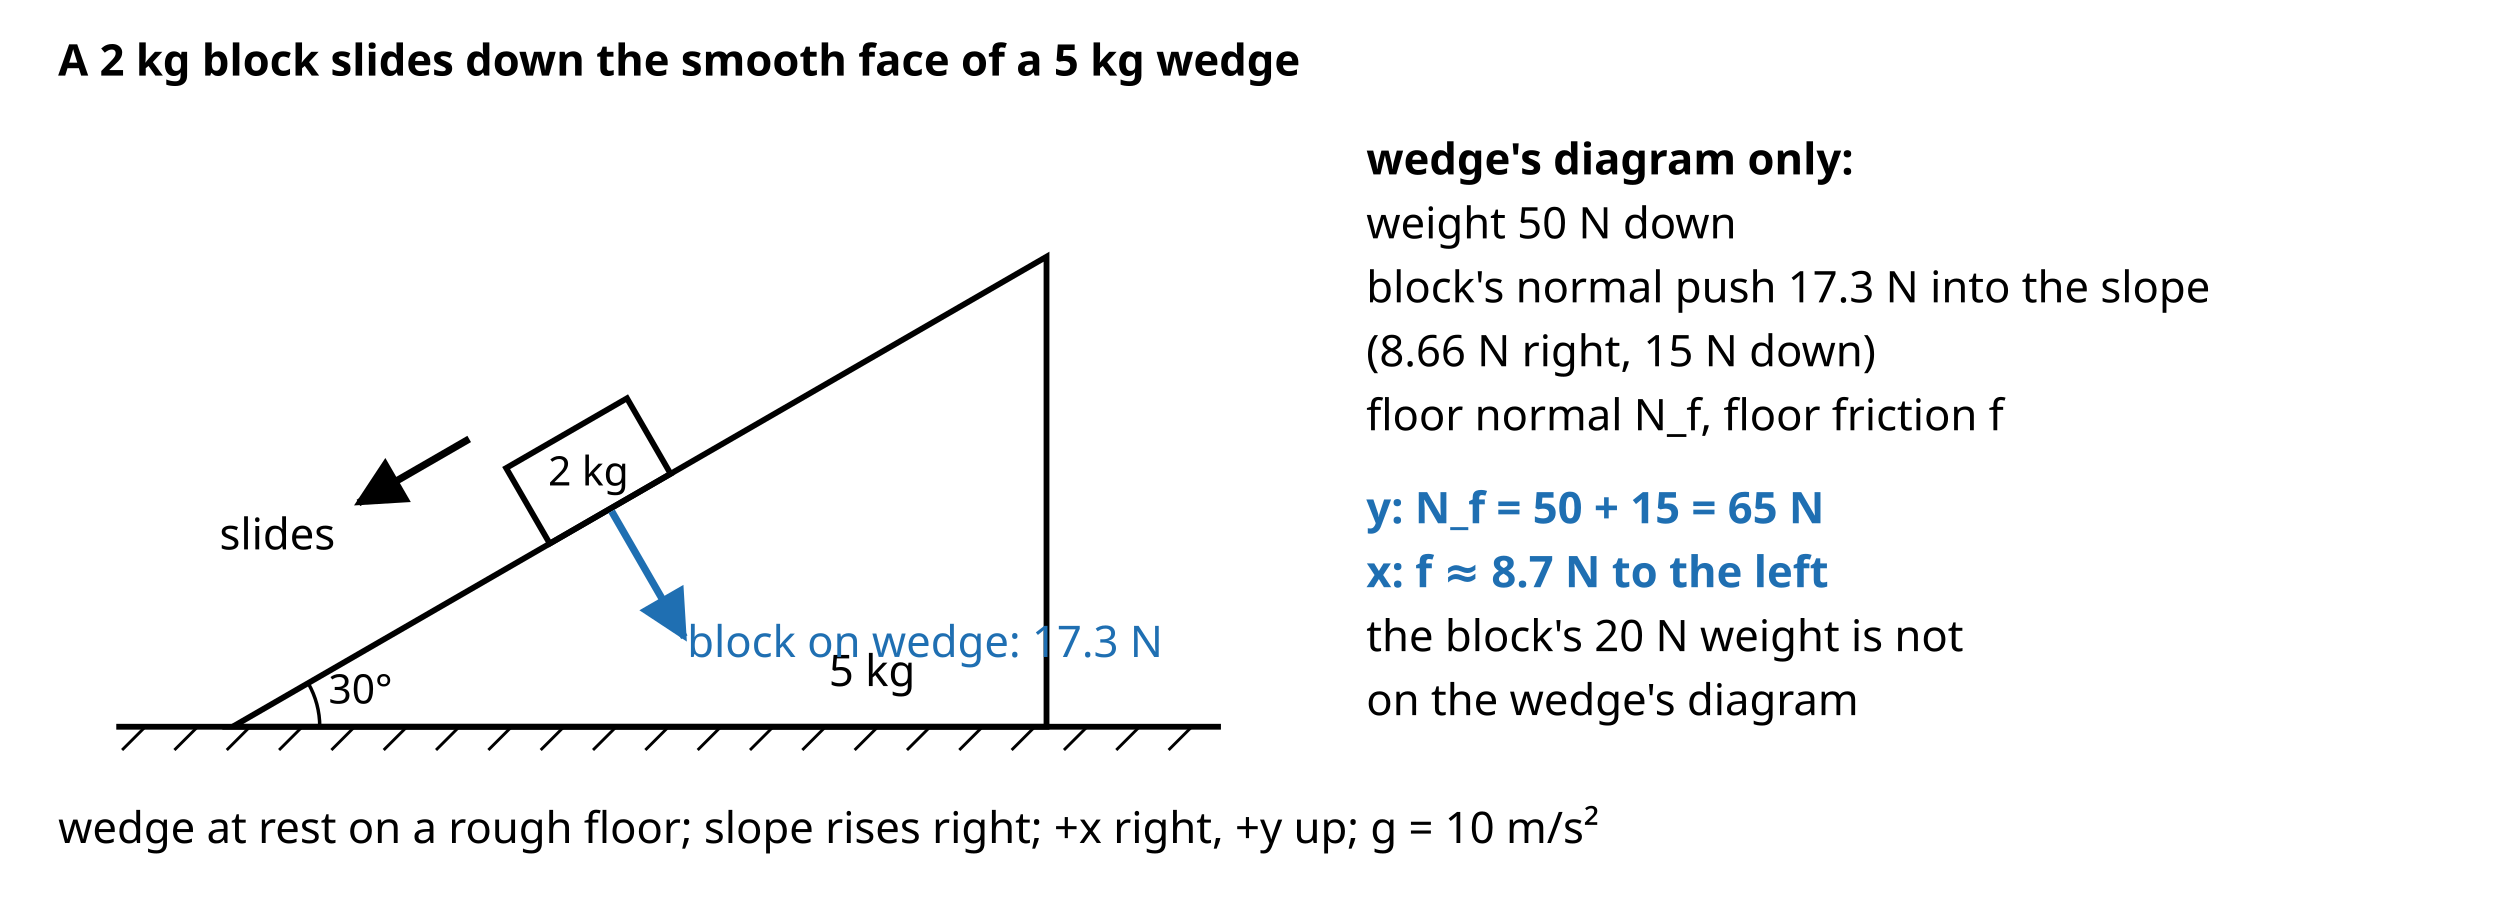
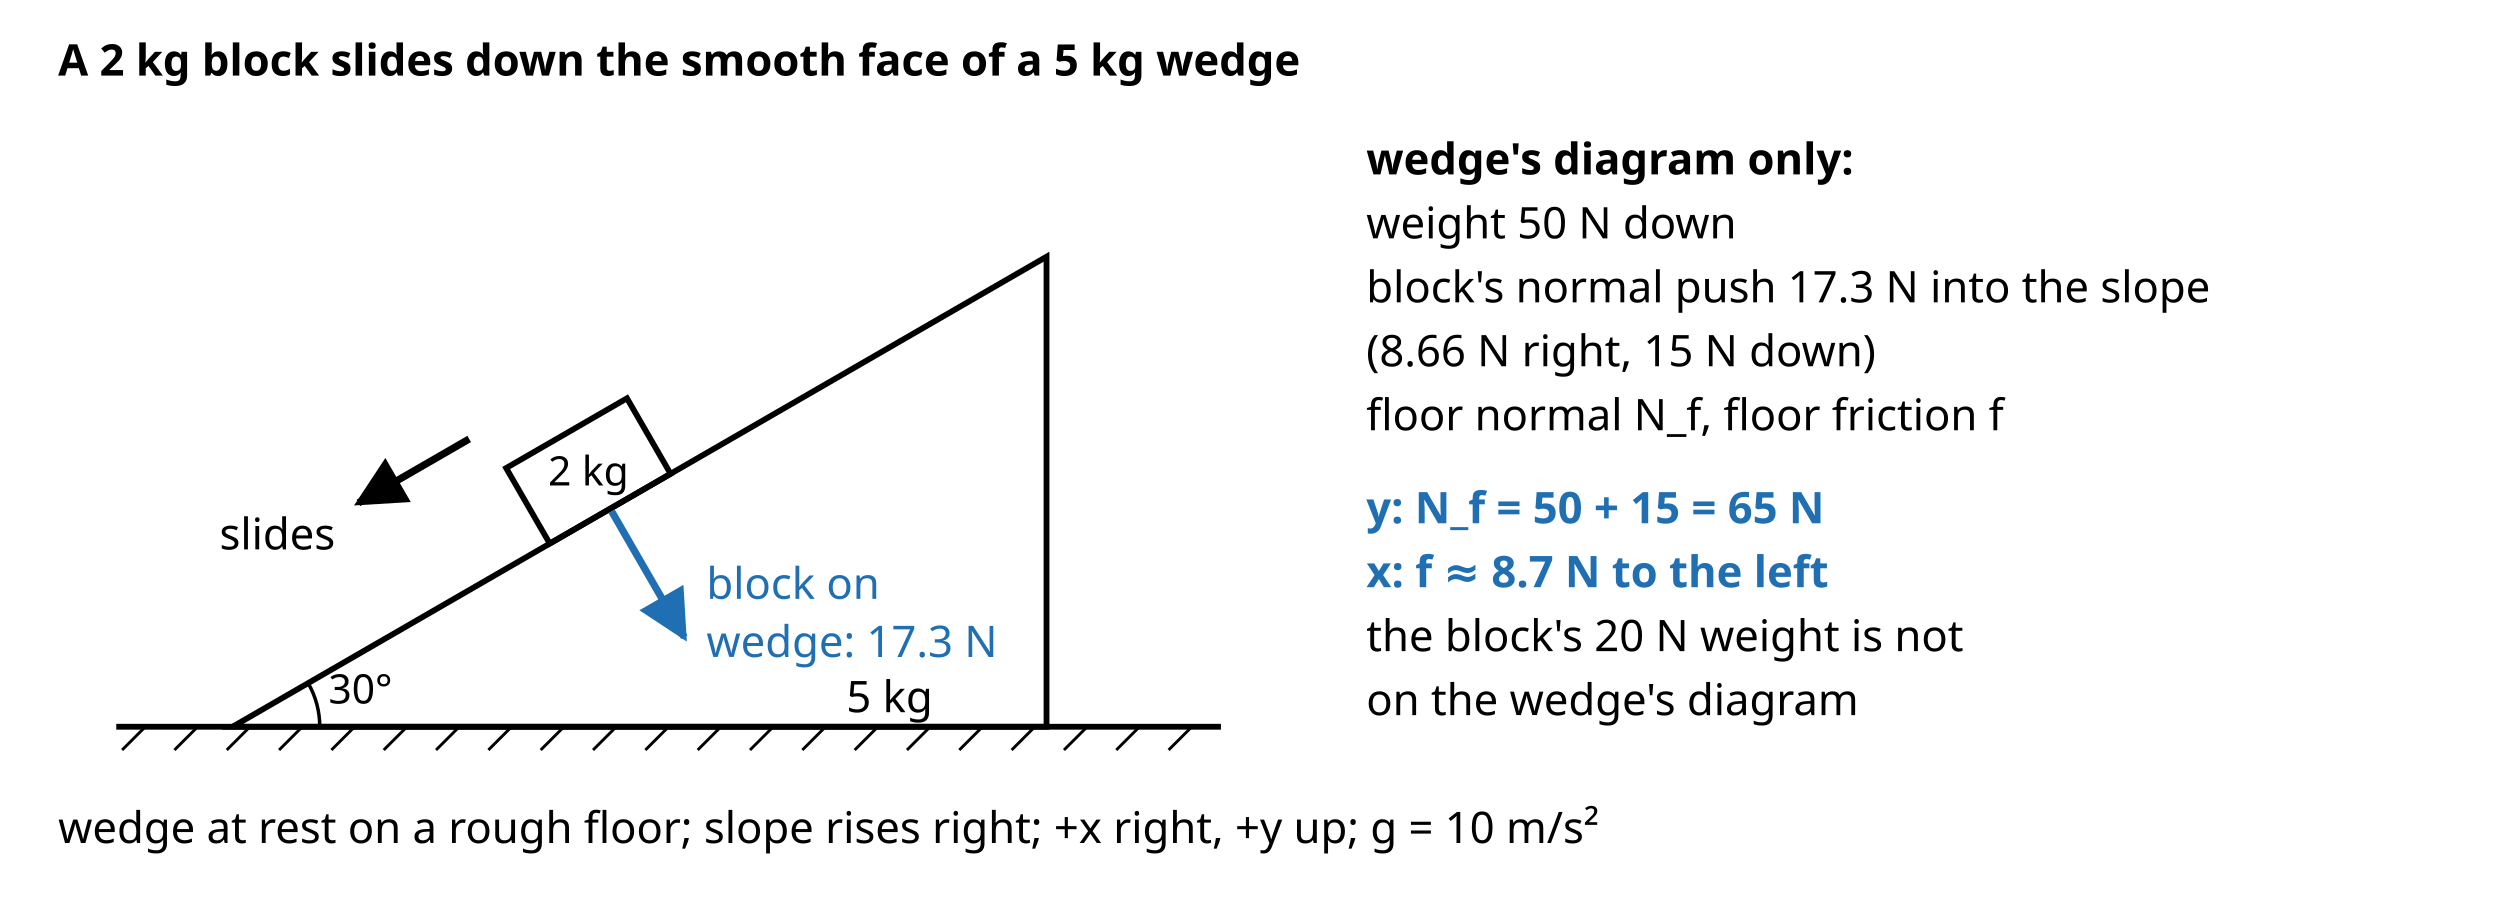
<svg xmlns="http://www.w3.org/2000/svg" viewBox="0 0 860 310" role="img" aria-labelledby="rep-nlm-wedge-title rep-nlm-wedge-desc">
  <defs>
    <marker id="rep-nlm-wedge-arrow" viewBox="0 0 10 10" refX="9" refY="5" markerWidth="7" markerHeight="7" orient="auto-start-reverse">
      <path d="M0 0 L10 5 L0 10 Z" fill="currentColor" />
    </marker>
    <marker id="rep-nlm-wedge-arrow-acc" viewBox="0 0 10 10" refX="9" refY="5" markerWidth="7" markerHeight="7" orient="auto-start-reverse">
      <path d="M0 0 L10 5 L0 10 Z" fill="#1f6fb2" />
    </marker>
  </defs>
  <g data-g9-stage-id="VIS-NLM-WEDGE-V0" font-family="system-ui,sans-serif" font-size="15" fill="currentColor">
    <text x="20" y="26" font-weight="600">A 2 kg block slides down the smooth face of a 5 kg wedge</text>
    <line x1="40" y1="250" x2="420" y2="250" stroke="currentColor" stroke-width="2" />
    <line x1="50" y1="250" x2="42" y2="258" stroke="currentColor" stroke-width="1" />
    <line x1="68" y1="250" x2="60" y2="258" stroke="currentColor" stroke-width="1" />
    <line x1="86" y1="250" x2="78" y2="258" stroke="currentColor" stroke-width="1" />
    <line x1="104" y1="250" x2="96" y2="258" stroke="currentColor" stroke-width="1" />
    <line x1="122" y1="250" x2="114" y2="258" stroke="currentColor" stroke-width="1" />
    <line x1="140" y1="250" x2="132" y2="258" stroke="currentColor" stroke-width="1" />
    <line x1="158" y1="250" x2="150" y2="258" stroke="currentColor" stroke-width="1" />
    <line x1="176" y1="250" x2="168" y2="258" stroke="currentColor" stroke-width="1" />
    <line x1="194" y1="250" x2="186" y2="258" stroke="currentColor" stroke-width="1" />
    <line x1="212" y1="250" x2="204" y2="258" stroke="currentColor" stroke-width="1" />
    <line x1="230" y1="250" x2="222" y2="258" stroke="currentColor" stroke-width="1" />
    <line x1="248" y1="250" x2="240" y2="258" stroke="currentColor" stroke-width="1" />
    <line x1="266" y1="250" x2="258" y2="258" stroke="currentColor" stroke-width="1" />
    <line x1="284" y1="250" x2="276" y2="258" stroke="currentColor" stroke-width="1" />
    <line x1="302" y1="250" x2="294" y2="258" stroke="currentColor" stroke-width="1" />
    <line x1="320" y1="250" x2="312" y2="258" stroke="currentColor" stroke-width="1" />
    <line x1="338" y1="250" x2="330" y2="258" stroke="currentColor" stroke-width="1" />
    <line x1="356" y1="250" x2="348" y2="258" stroke="currentColor" stroke-width="1" />
    <line x1="374" y1="250" x2="366" y2="258" stroke="currentColor" stroke-width="1" />
    <line x1="392" y1="250" x2="384" y2="258" stroke="currentColor" stroke-width="1" />
    <line x1="410" y1="250" x2="402" y2="258" stroke="currentColor" stroke-width="1" />
    <polygon points="80,250 360,250 360,88.3" fill="none" stroke="currentColor" stroke-width="2" />
    <text x="124" y="242" text-anchor="middle" font-size="14">30°</text>
    <path d="M110 250 A30 30 0 0 0 106 235" fill="none" stroke="currentColor" stroke-width="1.2" />
    <g transform="rotate(-30 202.4 162)">
      <rect x="178.4 " y="147" width="48" height="30" fill="none" stroke="currentColor" stroke-width="2" />
    </g>
    <text x="202.4" y="167" text-anchor="middle" font-size="14">2 kg</text>
-     <text x="300" y="236" text-anchor="middle">5 kg</text>
+     <text x="306" y="245" text-anchor="middle">5 kg</text>
    <line x1="161.4" y1="151" x2="123.3" y2="173" stroke="currentColor" stroke-width="2.5" marker-end="url(#rep-nlm-wedge-arrow)" />
    <text x="115.3" y="189" text-anchor="end">slides</text>
    <text x="20" y="290">wedge at rest on a rough floor; slope rises right; +x right, +y up; g = 10 m/s²</text>
  </g>
  <g data-g9-stage-id="VIS-NLM-WEDGE-V1" font-family="system-ui,sans-serif" font-size="15" fill="currentColor">
    <line x1="210.4" y1="175.9" x2="235.4" y2="219.2" stroke="#1f6fb2" stroke-width="2.5" marker-end="url(#rep-nlm-wedge-arrow-acc)" />
-     <text x="236.4" y="226" fill="#1f6fb2">block on wedge: 17.3 N</text>
+     <text x="243" y="206" fill="#1f6fb2">block on</text>
+     <text x="243" y="226" fill="#1f6fb2">wedge: 17.3 N</text>
    <text x="470" y="60" font-weight="600">wedge's diagram only:</text>
    <text x="470" y="82">weight 50 N down</text>
    <text x="470" y="104">block's normal push 17.3 N into the slope</text>
    <text x="470" y="126">(8.66 N right, 15 N down)</text>
    <text x="470" y="148">floor normal N_f, floor friction f</text>
  </g>
  <g data-g9-stage-id="VIS-NLM-WEDGE-V2" font-family="system-ui,sans-serif" font-size="15" fill="currentColor">
    <text x="470" y="180" font-weight="600" fill="#1f6fb2">y: N_f = 50 + 15 = 65 N</text>
    <text x="470" y="202" font-weight="600" fill="#1f6fb2">x: f ≈ 8.7 N to the left</text>
    <text x="470" y="224">the block's 20 N weight is not</text>
    <text x="470" y="246">on the wedge's diagram</text>
  </g>
</svg>
